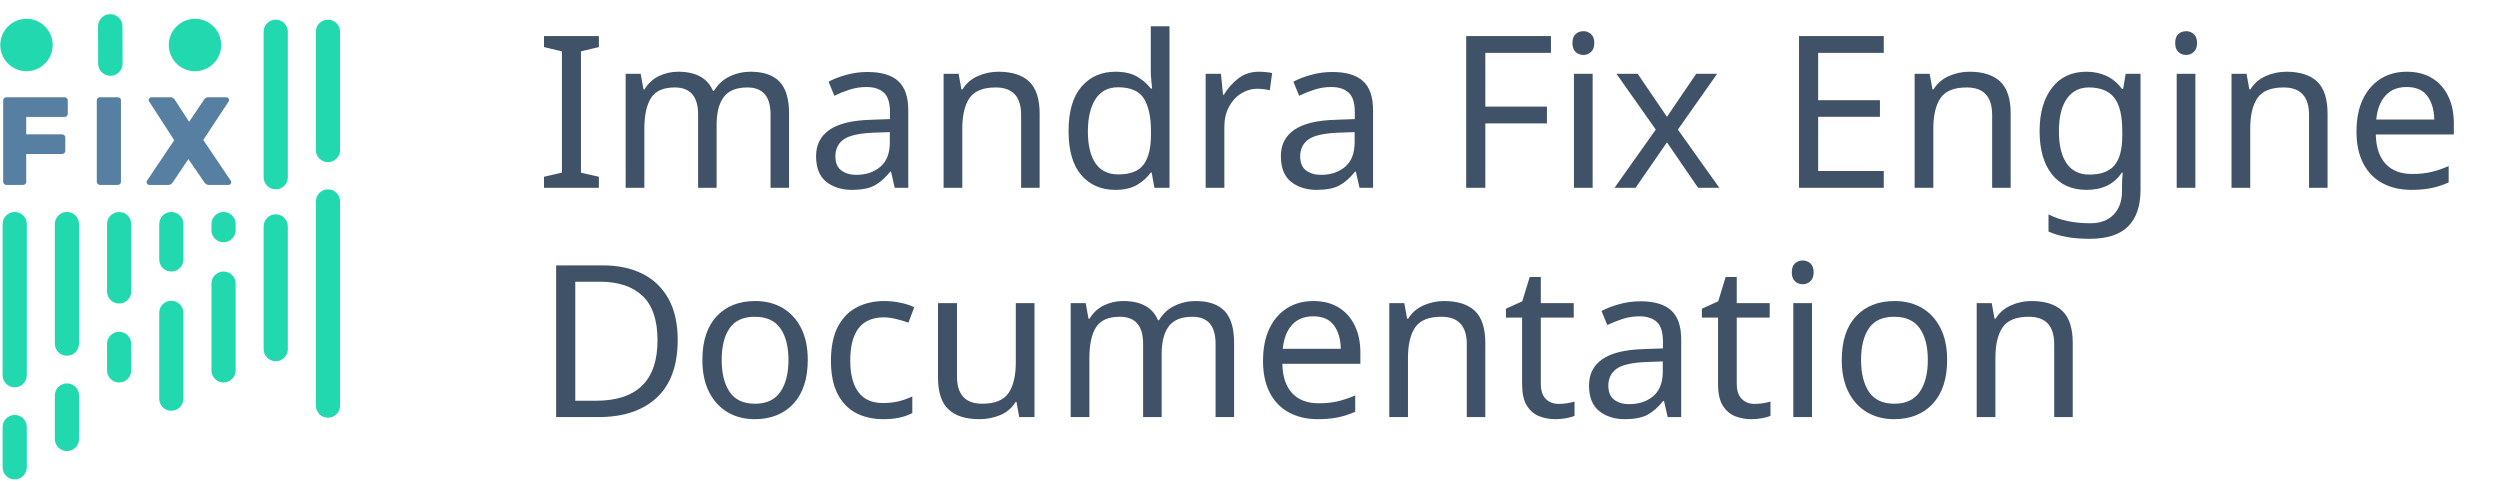
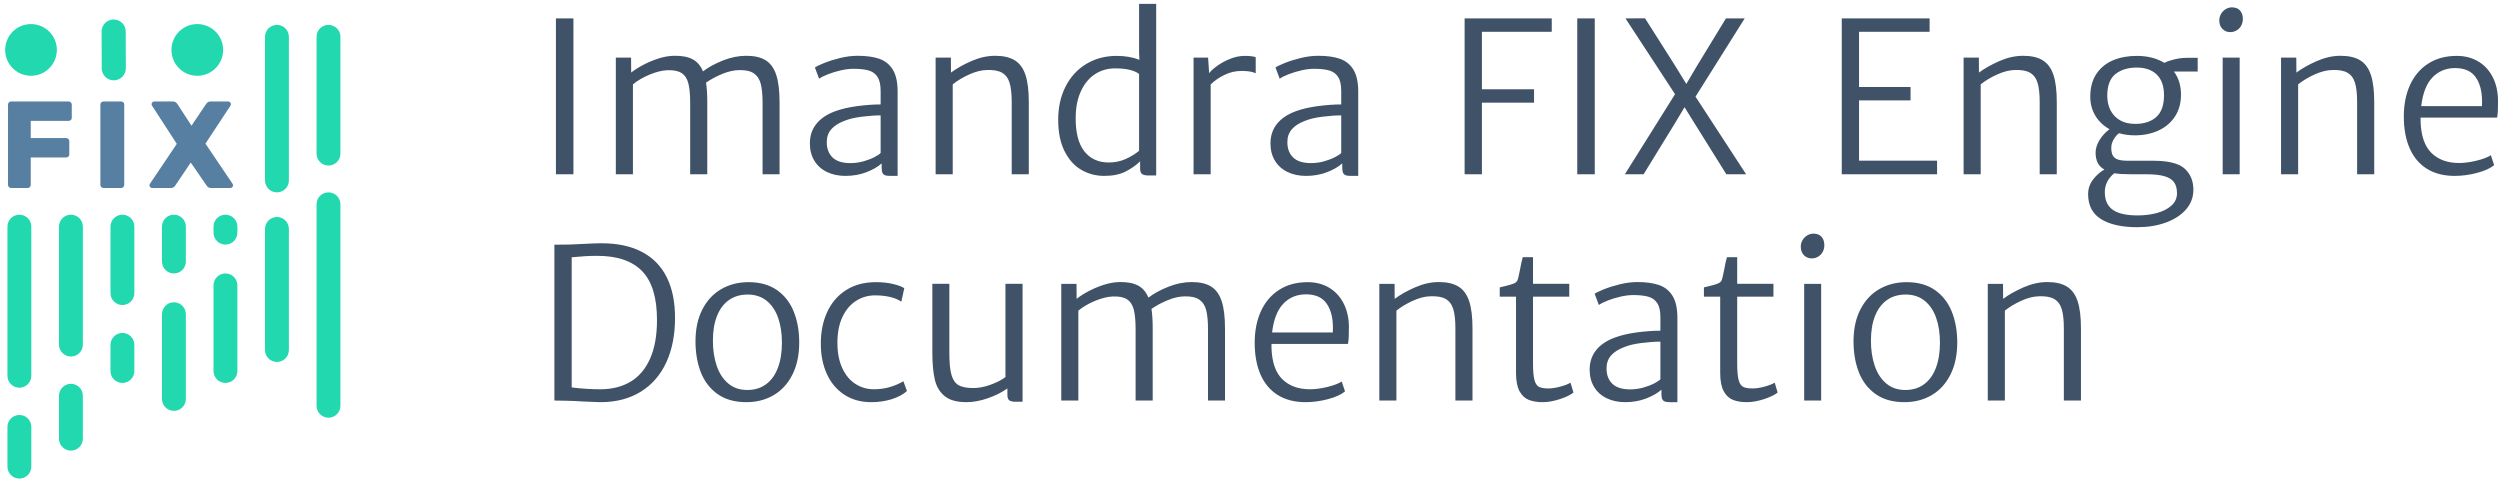
- <svg xmlns="http://www.w3.org/2000/svg" width="447px" height="86px" viewBox="0 0 447 86" version="1.1">
+ <svg xmlns="http://www.w3.org/2000/svg" width="453px" height="87px" viewBox="0 0 453 87" version="1.1">
  <defs />
  <g id="Page-1" stroke="none" stroke-width="1" fill="none" fill-rule="evenodd">
-     <g id="Group-2-Copy" transform="translate(-0.25, -4)">
-       <text id="Imandra-Fix-Engine-D" font-family="MerriweatherSans-Light, Merriweather Sans" font-size="38" font-weight="300" line-spacing="41" fill="#405267">
-         <tspan x="96" y="37.576">Imandra Fix Engine </tspan>
-         <tspan x="96" y="78.576">Documentation</tspan>
-       </text>
-       <g id="imandrafix" transform="translate(0, 6.5)">
+     <g id="Group-8">
+       <path d="M103.906,3.336 L103.906,31.576 L100.733,31.576 L100.733,3.336 L103.906,3.336 Z M135.227,10.108 C136.699,10.108 137.871,10.381 138.743,10.925 C139.615,11.469 140.252,12.35 140.654,13.569 C141.056,14.787 141.257,16.442 141.257,18.532 L141.257,31.576 L138.177,31.576 L138.177,18.681 C138.177,17.233 138.072,16.086 137.861,15.239 C137.651,14.391 137.237,13.748 136.618,13.309 C136,12.87 135.091,12.669 133.891,12.706 C132.963,12.718 131.958,12.947 130.875,13.393 C129.793,13.838 128.813,14.364 127.935,14.97 C128.083,15.947 128.157,17.104 128.157,18.439 L128.157,31.576 L125.059,31.576 L125.059,18.644 C125.059,17.147 124.95,15.972 124.734,15.118 C124.517,14.265 124.109,13.64 123.509,13.244 C122.909,12.848 122.04,12.675 120.902,12.725 C119.962,12.762 118.902,13.025 117.72,13.513 C116.539,14.002 115.528,14.592 114.687,15.285 L114.687,31.576 L111.588,31.576 L111.588,10.442 L114.353,10.442 L114.371,13.151 C114.94,12.694 115.654,12.236 116.514,11.778 C117.374,11.321 118.298,10.931 119.288,10.609 C120.278,10.288 121.23,10.121 122.146,10.108 C123.519,10.084 124.626,10.288 125.467,10.721 C126.308,11.154 126.945,11.89 127.378,12.929 C128.355,12.187 129.558,11.531 130.987,10.962 C132.416,10.393 133.829,10.108 135.227,10.108 Z M155.433,10.108 C156.991,10.108 158.293,10.291 159.338,10.656 C160.384,11.021 161.197,11.676 161.778,12.623 C162.36,13.569 162.65,14.895 162.65,16.603 L162.65,31.873 L161.389,31.873 C160.98,31.873 160.665,31.842 160.442,31.78 C160.22,31.718 160.05,31.582 159.932,31.372 C159.815,31.162 159.756,30.834 159.756,30.389 L159.756,29.609 C159.088,30.215 158.173,30.744 157.01,31.196 C155.847,31.647 154.573,31.873 153.188,31.873 C151.938,31.873 150.825,31.638 149.848,31.168 C148.87,30.698 148.11,30.018 147.565,29.127 C147.021,28.236 146.749,27.191 146.749,25.991 C146.749,24.618 147.136,23.443 147.909,22.466 C148.682,21.489 149.817,20.722 151.313,20.165 C152.452,19.744 153.787,19.432 155.321,19.228 C156.855,19.024 158.271,18.922 159.57,18.922 L159.57,16.473 C159.57,15.372 159.385,14.531 159.014,13.949 C158.643,13.368 158.108,12.975 157.409,12.771 C156.71,12.567 155.785,12.465 154.635,12.465 C153.954,12.465 153.203,12.558 152.38,12.743 C151.558,12.929 150.788,13.161 150.07,13.439 C149.353,13.717 148.802,13.993 148.419,14.265 L147.658,12.224 C147.967,12.013 148.536,11.741 149.365,11.407 C150.194,11.073 151.153,10.773 152.241,10.507 C153.33,10.241 154.394,10.108 155.433,10.108 Z M154.097,29.554 C154.913,29.554 155.705,29.445 156.472,29.229 C157.239,29.013 157.9,28.759 158.457,28.468 C159.014,28.178 159.385,27.927 159.57,27.717 L159.57,20.907 C158.593,20.907 157.458,20.988 156.166,21.148 C154.873,21.309 153.825,21.557 153.021,21.891 C151.944,22.299 151.14,22.815 150.608,23.44 C150.076,24.065 149.811,24.835 149.811,25.75 C149.811,26.925 150.16,27.853 150.859,28.533 C151.558,29.214 152.637,29.554 154.097,29.554 Z M172.299,10.442 L172.317,13.151 C173.332,12.397 174.566,11.701 176.019,11.064 C177.473,10.427 178.904,10.108 180.314,10.108 C181.811,10.108 183.002,10.384 183.886,10.934 C184.771,11.485 185.414,12.366 185.816,13.578 C186.218,14.79 186.419,16.429 186.419,18.495 L186.419,31.576 L183.32,31.576 L183.32,18.477 C183.32,17.017 183.194,15.867 182.94,15.025 C182.686,14.184 182.235,13.572 181.585,13.188 C180.936,12.805 180.011,12.638 178.812,12.688 C177.859,12.7 176.808,12.963 175.657,13.476 C174.507,13.989 173.499,14.592 172.633,15.285 L172.633,31.576 L169.534,31.576 L169.534,10.442 L172.299,10.442 Z M209.501,0.701 L209.501,31.799 L208.165,31.799 C207.621,31.799 207.222,31.718 206.968,31.558 C206.715,31.397 206.588,31.05 206.588,30.519 L206.588,29.238 C205.833,29.968 204.943,30.59 203.916,31.103 C202.889,31.616 201.615,31.873 200.094,31.873 C198.585,31.873 197.199,31.508 195.938,30.778 C194.676,30.048 193.661,28.92 192.895,27.392 C192.128,25.864 191.744,23.963 191.744,21.687 C191.744,19.448 192.186,17.453 193.071,15.703 C193.955,13.952 195.201,12.585 196.81,11.602 C198.418,10.619 200.267,10.127 202.357,10.127 C203.867,10.127 205.233,10.362 206.458,10.832 L206.402,9.57 L206.402,0.701 L209.501,0.701 Z M194.917,21.26 C194.88,23.956 195.39,25.994 196.448,27.374 C197.505,28.753 198.999,29.442 200.929,29.442 C202.03,29.442 203.05,29.229 203.99,28.802 C204.93,28.375 205.734,27.884 206.402,27.327 L206.402,13.411 C206.031,13.102 205.484,12.854 204.76,12.669 C204.037,12.483 203.137,12.391 202.061,12.391 C200.7,12.391 199.485,12.74 198.415,13.439 C197.345,14.138 196.497,15.158 195.873,16.5 C195.248,17.843 194.929,19.429 194.917,21.26 Z M225.532,10.127 C226.485,10.127 227.153,10.207 227.536,10.368 L227.536,13.281 C226.992,12.997 226.138,12.854 224.976,12.854 C223.862,12.854 222.811,13.102 221.821,13.597 C220.832,14.091 220.015,14.66 219.372,15.304 L219.372,31.576 L216.273,31.576 L216.273,10.442 L218.908,10.442 L219.094,13.263 C219.415,12.842 219.919,12.388 220.606,11.899 C221.292,11.41 222.072,10.993 222.944,10.646 C223.816,10.3 224.679,10.127 225.532,10.127 Z M238.892,10.108 C240.45,10.108 241.752,10.291 242.797,10.656 C243.843,11.021 244.656,11.676 245.237,12.623 C245.819,13.569 246.109,14.895 246.109,16.603 L246.109,31.873 L244.848,31.873 C244.439,31.873 244.124,31.842 243.901,31.78 C243.679,31.718 243.509,31.582 243.391,31.372 C243.274,31.162 243.215,30.834 243.215,30.389 L243.215,29.609 C242.547,30.215 241.632,30.744 240.469,31.196 C239.306,31.647 238.032,31.873 236.646,31.873 C235.397,31.873 234.284,31.638 233.307,31.168 C232.329,30.698 231.569,30.018 231.024,29.127 C230.48,28.236 230.208,27.191 230.208,25.991 C230.208,24.618 230.595,23.443 231.368,22.466 C232.141,21.489 233.276,20.722 234.772,20.165 C235.91,19.744 237.246,19.432 238.78,19.228 C240.314,19.024 241.73,18.922 243.029,18.922 L243.029,16.473 C243.029,15.372 242.844,14.531 242.473,13.949 C242.102,13.368 241.567,12.975 240.868,12.771 C240.169,12.567 239.244,12.465 238.094,12.465 C237.413,12.465 236.662,12.558 235.839,12.743 C235.017,12.929 234.247,13.161 233.529,13.439 C232.812,13.717 232.261,13.993 231.878,14.265 L231.117,12.224 C231.426,12.013 231.995,11.741 232.824,11.407 C233.653,11.073 234.612,10.773 235.7,10.507 C236.789,10.241 237.853,10.108 238.892,10.108 Z M237.556,29.554 C238.372,29.554 239.164,29.445 239.931,29.229 C240.698,29.013 241.359,28.759 241.916,28.468 C242.473,28.178 242.844,27.927 243.029,27.717 L243.029,20.907 C242.052,20.907 240.917,20.988 239.625,21.148 C238.332,21.309 237.284,21.557 236.479,21.891 C235.403,22.299 234.599,22.815 234.067,23.44 C233.535,24.065 233.27,24.835 233.27,25.75 C233.27,26.925 233.619,27.853 234.318,28.533 C235.017,29.214 236.096,29.554 237.556,29.554 Z M281.178,3.336 L281.178,5.767 L268.523,5.767 L268.523,16.176 L277.968,16.176 L277.968,18.606 L268.523,18.606 L268.523,31.576 L265.388,31.576 L265.388,3.336 L281.178,3.336 Z M288.971,3.336 L288.971,31.576 L285.798,31.576 L285.798,3.336 L288.971,3.336 Z M316.395,31.576 L312.813,31.576 L306.987,22.243 L305.243,19.423 L303.555,22.243 L297.821,31.576 L294.426,31.576 L303.518,17.066 L294.537,3.336 L298.081,3.317 L303.555,11.945 L305.559,15.211 L307.488,11.945 L312.739,3.336 L316.135,3.336 L307.229,17.512 L316.395,31.576 Z M349.645,3.336 L349.645,5.767 L336.86,5.767 L336.86,15.768 L346.193,15.768 L346.193,18.198 L336.86,18.198 L336.86,29.108 L350.999,29.108 L350.999,31.576 L333.725,31.576 L333.725,3.336 L349.645,3.336 Z M358.569,10.442 L358.588,13.151 C359.602,12.397 360.836,11.701 362.29,11.064 C363.743,10.427 365.175,10.108 366.585,10.108 C368.082,10.108 369.272,10.384 370.157,10.934 C371.041,11.485 371.684,12.366 372.086,13.578 C372.488,14.79 372.689,16.429 372.689,18.495 L372.689,31.576 L369.591,31.576 L369.591,18.477 C369.591,17.017 369.464,15.867 369.21,15.025 C368.957,14.184 368.505,13.572 367.856,13.188 C367.207,12.805 366.282,12.638 365.082,12.688 C364.13,12.7 363.078,12.963 361.928,13.476 C360.777,13.989 359.769,14.592 358.903,15.285 L358.903,31.576 L355.805,31.576 L355.805,10.442 L358.569,10.442 Z M398.221,12.966 L393.916,12.966 C394.77,14.116 395.196,15.508 395.196,17.141 C395.196,18.687 394.828,20.017 394.092,21.13 C393.356,22.243 392.354,23.087 391.086,23.663 C389.819,24.238 388.399,24.525 386.828,24.525 C385.814,24.525 384.861,24.396 383.971,24.136 C383.587,24.42 383.256,24.807 382.978,25.295 C382.7,25.784 382.561,26.276 382.561,26.771 C382.561,27.377 382.656,27.85 382.848,28.19 C383.04,28.53 383.352,28.771 383.785,28.914 C384.218,29.056 384.818,29.127 385.585,29.127 L390.168,29.127 C392.939,29.127 394.844,29.609 395.883,30.574 C396.922,31.539 397.441,32.807 397.441,34.378 C397.441,35.739 396.993,36.932 396.096,37.959 C395.199,38.986 393.978,39.777 392.432,40.334 C390.885,40.891 389.172,41.169 387.292,41.169 C384.484,41.169 382.295,40.683 380.724,39.712 C379.153,38.741 378.367,37.229 378.367,35.176 C378.367,34.199 378.664,33.32 379.258,32.541 C379.852,31.762 380.538,31.156 381.317,30.723 C380.724,30.389 380.309,29.962 380.074,29.442 C379.839,28.923 379.722,28.329 379.722,27.661 C379.722,26.931 379.954,26.18 380.417,25.407 C380.881,24.634 381.491,23.969 382.245,23.412 C381.157,22.806 380.303,21.996 379.685,20.981 C379.066,19.967 378.757,18.811 378.757,17.512 C378.757,15.867 379.128,14.49 379.87,13.383 C380.612,12.276 381.617,11.457 382.885,10.925 C384.153,10.393 385.585,10.127 387.181,10.127 C389.135,10.127 390.799,10.548 392.172,11.389 C392.654,11.141 393.273,10.928 394.027,10.749 C394.782,10.569 395.518,10.479 396.235,10.479 L398.221,10.479 L398.221,12.966 Z M386.884,22.447 C388.517,22.447 389.797,22.03 390.725,21.195 C391.652,20.36 392.116,19.046 392.116,17.252 C392.116,15.607 391.68,14.361 390.808,13.513 C389.936,12.666 388.721,12.242 387.162,12.242 C385.591,12.242 384.311,12.635 383.321,13.42 C382.332,14.206 381.837,15.52 381.837,17.363 C381.837,18.34 382.032,19.213 382.421,19.979 C382.811,20.746 383.383,21.349 384.138,21.789 C384.892,22.228 385.808,22.447 386.884,22.447 Z M386.049,31.576 C384.824,31.576 383.841,31.514 383.099,31.391 C381.961,32.343 381.392,33.481 381.392,34.805 C381.392,36.277 381.877,37.35 382.848,38.024 C383.819,38.698 385.319,39.035 387.348,39.035 C388.609,39.035 389.781,38.887 390.864,38.59 C391.946,38.293 392.818,37.841 393.48,37.235 C394.142,36.629 394.473,35.893 394.473,35.027 C394.473,34.199 394.296,33.534 393.944,33.033 C393.591,32.532 393.01,32.164 392.2,31.929 C391.389,31.694 390.292,31.576 388.906,31.576 L386.049,31.576 Z M405.828,10.442 L405.828,31.576 L402.748,31.576 L402.748,10.442 L405.828,10.442 Z M402.136,3.707 C402.136,3.262 402.244,2.86 402.46,2.501 C402.677,2.142 402.961,1.858 403.314,1.647 C403.667,1.437 404.035,1.332 404.418,1.332 C405.061,1.332 405.553,1.524 405.893,1.907 C406.233,2.291 406.403,2.798 406.403,3.429 C406.403,3.899 406.298,4.316 406.088,4.681 C405.878,5.046 405.596,5.327 405.244,5.525 C404.891,5.723 404.517,5.822 404.121,5.822 C403.564,5.822 403.094,5.631 402.711,5.247 C402.327,4.864 402.136,4.35 402.136,3.707 Z M416.089,10.442 L416.107,13.151 C417.122,12.397 418.356,11.701 419.809,11.064 C421.263,10.427 422.694,10.108 424.104,10.108 C425.601,10.108 426.792,10.384 427.676,10.934 C428.561,11.485 429.204,12.366 429.606,13.578 C430.008,14.79 430.209,16.429 430.209,18.495 L430.209,31.576 L427.11,31.576 L427.11,18.477 C427.11,17.017 426.984,15.867 426.73,15.025 C426.476,14.184 426.025,13.572 425.375,13.188 C424.726,12.805 423.801,12.638 422.602,12.688 C421.649,12.7 420.598,12.963 419.447,13.476 C418.297,13.989 417.289,14.592 416.423,15.285 L416.423,31.576 L413.324,31.576 L413.324,10.442 L416.089,10.442 Z M438.614,21.315 L438.614,22.058 C438.701,24.643 439.363,26.535 440.6,27.735 C441.837,28.935 443.5,29.535 445.591,29.535 C446.543,29.535 447.601,29.393 448.764,29.108 C449.926,28.824 450.786,28.496 451.343,28.125 L451.937,29.925 C451.256,30.494 450.229,30.961 448.856,31.326 C447.483,31.691 446.129,31.873 444.793,31.873 C442.826,31.873 441.153,31.446 439.774,30.593 C438.395,29.739 437.349,28.505 436.638,26.891 C435.927,25.277 435.571,23.344 435.571,21.093 C435.571,18.94 435.949,17.039 436.703,15.387 C437.458,13.736 438.555,12.446 439.997,11.519 C441.438,10.591 443.16,10.127 445.164,10.127 C446.624,10.127 447.91,10.455 449.023,11.11 C450.137,11.766 451.009,12.694 451.64,13.894 C452.271,15.093 452.604,16.485 452.642,18.068 C452.642,18.91 452.632,19.562 452.614,20.026 C452.595,20.49 452.549,20.92 452.475,21.315 L438.614,21.315 Z M444.867,12.335 C443.21,12.335 441.84,12.901 440.757,14.033 C439.675,15.165 438.998,16.899 438.726,19.237 L449.729,19.237 C449.741,19.052 449.747,18.767 449.747,18.384 C449.747,16.528 449.357,15.056 448.578,13.968 C447.799,12.879 446.562,12.335 444.867,12.335 Z M100.455,44.336 C101.779,44.336 102.521,44.33 102.682,44.317 C103.201,44.317 104.129,44.28 105.465,44.206 C107.197,44.119 108.359,44.076 108.953,44.076 C111.91,44.076 114.383,44.608 116.375,45.672 C118.367,46.736 119.857,48.279 120.847,50.301 C121.836,52.324 122.325,54.77 122.312,57.64 C122.312,60.707 121.784,63.385 120.726,65.674 C119.668,67.962 118.122,69.734 116.087,70.99 C114.053,72.245 111.619,72.873 108.786,72.873 C108.316,72.873 107.339,72.836 105.854,72.762 C104.618,72.675 103.504,72.626 102.515,72.613 C102.02,72.589 101.333,72.576 100.455,72.576 L100.455,44.336 Z M108.972,70.535 C111.013,70.51 112.788,70.043 114.297,69.134 C115.806,68.225 116.975,66.837 117.804,64.969 C118.632,63.101 119.047,60.769 119.047,57.974 C119.047,53.941 118.153,50.997 116.366,49.142 C114.578,47.286 111.86,46.358 108.211,46.358 C106.838,46.358 105.298,46.445 103.591,46.618 L103.591,70.201 C104.308,70.3 105.183,70.384 106.216,70.452 C107.249,70.52 108.168,70.548 108.972,70.535 Z M126.023,61.852 C126.023,59.613 126.438,57.686 127.267,56.072 C128.095,54.458 129.236,53.23 130.69,52.389 C132.143,51.548 133.792,51.127 135.635,51.127 C137.713,51.127 139.438,51.612 140.812,52.583 C142.185,53.555 143.196,54.863 143.845,56.508 C144.495,58.153 144.819,60.002 144.819,62.056 C144.819,64.295 144.411,66.23 143.595,67.863 C142.778,69.496 141.646,70.739 140.199,71.593 C138.752,72.446 137.101,72.873 135.245,72.873 C133.13,72.873 131.383,72.378 130.003,71.389 C128.624,70.399 127.616,69.079 126.979,67.427 C126.342,65.776 126.023,63.917 126.023,61.852 Z M141.684,62.093 C141.684,60.423 141.458,58.932 141.006,57.621 C140.555,56.31 139.862,55.274 138.928,54.513 C137.994,53.752 136.841,53.372 135.468,53.372 C134.157,53.372 133.031,53.703 132.091,54.365 C131.151,55.027 130.43,55.982 129.929,57.231 C129.428,58.481 129.178,59.978 129.178,61.722 C129.178,63.392 129.403,64.901 129.855,66.249 C130.306,67.597 130.999,68.67 131.933,69.468 C132.867,70.266 134.027,70.665 135.412,70.665 C136.736,70.665 137.868,70.319 138.808,69.626 C139.748,68.933 140.462,67.944 140.951,66.657 C141.439,65.371 141.684,63.849 141.684,62.093 Z M158.717,51.127 C159.867,51.127 160.906,51.238 161.834,51.461 C162.762,51.684 163.436,51.937 163.856,52.222 L163.318,54.671 C162.811,54.3 162.143,54.015 161.314,53.817 C160.486,53.619 159.564,53.521 158.55,53.521 C157.325,53.521 156.196,53.842 155.164,54.485 C154.131,55.129 153.302,56.093 152.677,57.38 C152.053,58.666 151.74,60.237 151.74,62.093 C151.74,63.911 152.037,65.454 152.631,66.722 C153.225,67.99 154.022,68.943 155.024,69.58 C156.026,70.217 157.133,70.535 158.346,70.535 C159.447,70.535 160.47,70.384 161.417,70.081 C162.363,69.778 163.12,69.44 163.689,69.069 L164.339,70.851 C163.671,71.469 162.759,71.961 161.602,72.326 C160.445,72.691 159.205,72.873 157.882,72.873 C155.989,72.873 154.353,72.418 152.974,71.509 C151.595,70.6 150.543,69.348 149.82,67.752 C149.096,66.156 148.734,64.344 148.734,62.315 C148.722,60.163 149.105,58.24 149.885,56.545 C150.664,54.85 151.805,53.524 153.308,52.565 C154.811,51.606 156.614,51.127 158.717,51.127 Z M185.287,51.424 L185.287,72.799 L184.1,72.799 C183.543,72.799 183.144,72.718 182.903,72.558 C182.662,72.397 182.541,72.057 182.541,71.537 L182.541,70.387 C181.527,71.104 180.339,71.698 178.979,72.168 C177.618,72.638 176.338,72.873 175.138,72.873 C173.394,72.873 172.073,72.508 171.176,71.778 C170.279,71.048 169.683,70.047 169.386,68.772 C169.089,67.498 168.94,65.853 168.94,63.837 L168.94,51.424 L172.021,51.424 L172.021,63.967 C172.021,65.736 172.153,67.069 172.419,67.965 C172.685,68.862 173.121,69.478 173.728,69.812 C174.334,70.146 175.212,70.312 176.362,70.312 C177.364,70.312 178.419,70.108 179.526,69.7 C180.633,69.292 181.521,68.834 182.188,68.327 L182.188,51.424 L185.287,51.424 Z M215.939,51.108 C217.411,51.108 218.583,51.381 219.456,51.925 C220.328,52.469 220.965,53.35 221.367,54.569 C221.769,55.787 221.97,57.442 221.97,59.532 L221.97,72.576 L218.89,72.576 L218.89,59.681 C218.89,58.233 218.785,57.086 218.574,56.239 C218.364,55.391 217.95,54.748 217.331,54.309 C216.713,53.87 215.803,53.669 214.604,53.706 C213.676,53.718 212.671,53.947 211.588,54.393 C210.506,54.838 209.526,55.364 208.647,55.97 C208.796,56.947 208.87,58.104 208.87,59.439 L208.87,72.576 L205.771,72.576 L205.771,59.644 C205.771,58.147 205.663,56.972 205.447,56.118 C205.23,55.265 204.822,54.64 204.222,54.244 C203.622,53.848 202.753,53.675 201.615,53.725 C200.675,53.762 199.614,54.025 198.433,54.513 C197.252,55.002 196.241,55.592 195.399,56.285 L195.399,72.576 L192.301,72.576 L192.301,51.442 L195.065,51.442 L195.084,54.151 C195.653,53.694 196.367,53.236 197.227,52.778 C198.087,52.321 199.011,51.931 200.001,51.609 C200.991,51.288 201.943,51.121 202.858,51.108 C204.231,51.084 205.339,51.288 206.18,51.721 C207.021,52.154 207.658,52.89 208.091,53.929 C209.068,53.187 210.271,52.531 211.7,51.962 C213.128,51.393 214.542,51.108 215.939,51.108 Z M230.394,62.315 L230.394,63.058 C230.48,65.643 231.142,67.535 232.379,68.735 C233.616,69.935 235.28,70.535 237.37,70.535 C238.323,70.535 239.38,70.393 240.543,70.108 C241.706,69.824 242.565,69.496 243.122,69.125 L243.716,70.925 C243.035,71.494 242.009,71.961 240.636,72.326 C239.263,72.691 237.908,72.873 236.572,72.873 C234.605,72.873 232.932,72.446 231.553,71.593 C230.174,70.739 229.129,69.505 228.417,67.891 C227.706,66.277 227.351,64.344 227.351,62.093 C227.351,59.94 227.728,58.039 228.482,56.387 C229.237,54.736 230.335,53.446 231.776,52.519 C233.217,51.591 234.939,51.127 236.943,51.127 C238.403,51.127 239.689,51.455 240.803,52.11 C241.916,52.766 242.788,53.694 243.419,54.894 C244.05,56.093 244.384,57.485 244.421,59.068 C244.421,59.91 244.412,60.562 244.393,61.026 C244.375,61.49 244.328,61.92 244.254,62.315 L230.394,62.315 Z M236.646,53.335 C234.989,53.335 233.619,53.901 232.537,55.033 C231.454,56.165 230.777,57.899 230.505,60.237 L241.508,60.237 C241.52,60.052 241.526,59.767 241.526,59.384 C241.526,57.528 241.137,56.056 240.357,54.968 C239.578,53.879 238.341,53.335 236.646,53.335 Z M252.696,51.442 L252.715,54.151 C253.729,53.397 254.963,52.701 256.417,52.064 C257.87,51.427 259.302,51.108 260.712,51.108 C262.209,51.108 263.399,51.384 264.284,51.934 C265.168,52.485 265.811,53.366 266.213,54.578 C266.615,55.79 266.816,57.429 266.816,59.495 L266.816,72.576 L263.718,72.576 L263.718,59.477 C263.718,58.017 263.591,56.867 263.337,56.025 C263.084,55.184 262.632,54.572 261.983,54.188 C261.333,53.805 260.409,53.638 259.209,53.688 C258.257,53.7 257.205,53.963 256.055,54.476 C254.904,54.989 253.896,55.592 253.03,56.285 L253.03,72.576 L249.932,72.576 L249.932,51.442 L252.696,51.442 Z M274.702,53.762 L271.752,53.762 L271.752,52.073 C271.962,52.011 272.321,51.925 272.828,51.813 C273.496,51.653 273.997,51.501 274.331,51.359 C274.665,51.217 274.888,51.003 274.999,50.719 C275.073,50.521 275.203,49.958 275.389,49.03 C275.587,47.929 275.766,47.119 275.927,46.6 L277.782,46.6 L277.782,51.424 L284.351,51.424 L284.351,53.762 L277.782,53.762 L277.782,65.822 C277.782,67.208 277.869,68.219 278.042,68.856 C278.215,69.493 278.49,69.907 278.868,70.099 C279.245,70.291 279.823,70.387 280.603,70.387 C281.221,70.387 281.948,70.272 282.783,70.043 C283.618,69.815 284.215,69.576 284.573,69.329 L285.111,71.129 C284.555,71.574 283.72,71.976 282.606,72.335 C281.493,72.694 280.466,72.873 279.526,72.873 C278.549,72.873 277.711,72.734 277.012,72.456 C276.313,72.177 275.754,71.652 275.333,70.878 C274.912,70.105 274.702,69.001 274.702,67.566 L274.702,53.762 Z M296.727,51.108 C298.285,51.108 299.587,51.291 300.632,51.656 C301.678,52.021 302.491,52.676 303.072,53.623 C303.654,54.569 303.944,55.895 303.944,57.603 L303.944,72.873 L302.683,72.873 C302.274,72.873 301.959,72.842 301.736,72.78 C301.514,72.718 301.344,72.582 301.226,72.372 C301.109,72.162 301.05,71.834 301.05,71.389 L301.05,70.609 C300.382,71.215 299.466,71.744 298.304,72.196 C297.141,72.647 295.867,72.873 294.481,72.873 C293.232,72.873 292.119,72.638 291.142,72.168 C290.164,71.698 289.404,71.018 288.859,70.127 C288.315,69.236 288.043,68.191 288.043,66.991 C288.043,65.618 288.43,64.443 289.203,63.466 C289.976,62.489 291.111,61.722 292.607,61.165 C293.745,60.744 295.081,60.432 296.615,60.228 C298.149,60.024 299.565,59.922 300.864,59.922 L300.864,57.473 C300.864,56.372 300.679,55.531 300.308,54.949 C299.937,54.368 299.402,53.975 298.703,53.771 C298.004,53.567 297.079,53.465 295.929,53.465 C295.248,53.465 294.497,53.558 293.674,53.743 C292.852,53.929 292.082,54.161 291.364,54.439 C290.647,54.717 290.096,54.993 289.713,55.265 L288.952,53.224 C289.261,53.013 289.83,52.741 290.659,52.407 C291.488,52.073 292.447,51.773 293.535,51.507 C294.624,51.241 295.687,51.108 296.727,51.108 Z M295.391,70.554 C296.207,70.554 296.999,70.445 297.766,70.229 C298.533,70.013 299.194,69.759 299.751,69.468 C300.308,69.178 300.679,68.927 300.864,68.717 L300.864,61.907 C299.887,61.907 298.752,61.988 297.459,62.148 C296.167,62.309 295.118,62.557 294.314,62.891 C293.238,63.299 292.434,63.815 291.902,64.44 C291.37,65.065 291.104,65.835 291.104,66.75 C291.104,67.925 291.454,68.853 292.153,69.533 C292.852,70.214 293.931,70.554 295.391,70.554 Z M311.7,53.762 L308.75,53.762 L308.75,52.073 C308.96,52.011 309.319,51.925 309.826,51.813 C310.494,51.653 310.995,51.501 311.329,51.359 C311.663,51.217 311.886,51.003 311.997,50.719 C312.071,50.521 312.201,49.958 312.387,49.03 C312.585,47.929 312.764,47.119 312.925,46.6 L314.78,46.6 L314.78,51.424 L321.349,51.424 L321.349,53.762 L314.78,53.762 L314.78,65.822 C314.78,67.208 314.867,68.219 315.04,68.856 C315.213,69.493 315.488,69.907 315.866,70.099 C316.243,70.291 316.821,70.387 317.601,70.387 C318.219,70.387 318.946,70.272 319.781,70.043 C320.616,69.815 321.213,69.576 321.571,69.329 L322.109,71.129 C321.553,71.574 320.718,71.976 319.604,72.335 C318.491,72.694 317.465,72.873 316.524,72.873 C315.547,72.873 314.709,72.734 314.01,72.456 C313.311,72.177 312.752,71.652 312.331,70.878 C311.91,70.105 311.7,69.001 311.7,67.566 L311.7,53.762 Z M329.995,51.442 L329.995,72.576 L326.915,72.576 L326.915,51.442 L329.995,51.442 Z M326.303,44.707 C326.303,44.262 326.411,43.86 326.627,43.501 C326.844,43.142 327.128,42.858 327.481,42.647 C327.833,42.437 328.201,42.332 328.585,42.332 C329.228,42.332 329.72,42.524 330.06,42.907 C330.4,43.291 330.57,43.798 330.57,44.429 C330.57,44.899 330.465,45.316 330.255,45.681 C330.045,46.046 329.763,46.327 329.411,46.525 C329.058,46.723 328.684,46.822 328.288,46.822 C327.731,46.822 327.261,46.631 326.878,46.247 C326.494,45.864 326.303,45.35 326.303,44.707 Z M335.858,61.852 C335.858,59.613 336.273,57.686 337.102,56.072 C337.93,54.458 339.071,53.23 340.525,52.389 C341.978,51.548 343.627,51.127 345.47,51.127 C347.548,51.127 349.273,51.612 350.646,52.583 C352.02,53.555 353.031,54.863 353.68,56.508 C354.33,58.153 354.654,60.002 354.654,62.056 C354.654,64.295 354.246,66.23 353.43,67.863 C352.613,69.496 351.481,70.739 350.034,71.593 C348.587,72.446 346.936,72.873 345.08,72.873 C342.965,72.873 341.218,72.378 339.838,71.389 C338.459,70.399 337.451,69.079 336.814,67.427 C336.177,65.776 335.858,63.917 335.858,61.852 Z M351.519,62.093 C351.519,60.423 351.293,58.932 350.841,57.621 C350.39,56.31 349.697,55.274 348.763,54.513 C347.829,53.752 346.676,53.372 345.303,53.372 C343.992,53.372 342.866,53.703 341.926,54.365 C340.986,55.027 340.265,55.982 339.764,57.231 C339.263,58.481 339.013,59.978 339.013,61.722 C339.013,63.392 339.238,64.901 339.69,66.249 C340.141,67.597 340.834,68.67 341.768,69.468 C342.702,70.266 343.862,70.665 345.247,70.665 C346.571,70.665 347.702,70.319 348.643,69.626 C349.583,68.933 350.297,67.944 350.786,66.657 C351.274,65.371 351.519,63.849 351.519,62.093 Z M362.948,51.442 L362.967,54.151 C363.981,53.397 365.215,52.701 366.668,52.064 C368.122,51.427 369.554,51.108 370.964,51.108 C372.461,51.108 373.651,51.384 374.536,51.934 C375.42,52.485 376.063,53.366 376.465,54.578 C376.867,55.79 377.068,57.429 377.068,59.495 L377.068,72.576 L373.97,72.576 L373.97,59.477 C373.97,58.017 373.843,56.867 373.589,56.025 C373.336,55.184 372.884,54.572 372.235,54.188 C371.585,53.805 370.661,53.638 369.461,53.688 C368.508,53.7 367.457,53.963 366.307,54.476 C365.156,54.989 364.148,55.592 363.282,56.285 L363.282,72.576 L360.184,72.576 L360.184,51.442 L362.948,51.442 Z" id="Imandra-FIX-Engine-D" fill="#405267" />
+       <g id="imandrafix" transform="translate(0.632812, 3.5)">
        <g id="Group">
          <rect id="Rectangle-path" fill="#21D8AF" fill-rule="nonzero" x="0.717" y="71.694" width="4.325" height="11.523" rx="2.162" />
          <rect id="Rectangle-path" fill="#21D8AF" fill-rule="nonzero" x="28.719" y="51.273" width="4.325" height="19.674" rx="2.162" />
          <rect id="Rectangle-path" fill="#21D8AF" fill-rule="nonzero" x="10.056" y="66.05" width="4.325" height="12.102" rx="2.162" />
          <rect id="Rectangle-path" fill="#21D8AF" fill-rule="nonzero" x="19.387" y="56.829" width="4.325" height="9.06" rx="2.162" />
          <rect id="Rectangle-path" fill="#21D8AF" fill-rule="nonzero" x="47.388" y="35.821" width="4.325" height="26.264" rx="2.162" />
          <rect id="Rectangle-path" fill="#21D8AF" fill-rule="nonzero" x="56.727" y="31.357" width="4.325" height="40.829" rx="2.162" />
          <rect id="Rectangle-path" fill="#21D8AF" fill-rule="nonzero" x="38.057" y="46.046" width="4.325" height="19.843" rx="2.162" />
          <rect id="Rectangle-path" fill="#21D8AF" fill-rule="nonzero" x="0.717" y="35.403" width="4.325" height="31.351" rx="2.162" />
          <rect id="Rectangle-path" fill="#21D8AF" fill-rule="nonzero" x="28.719" y="35.403" width="4.325" height="10.643" rx="2.162" />
          <rect id="Rectangle-path" fill="#21D8AF" fill-rule="nonzero" x="38.057" y="35.403" width="4.325" height="5.417" rx="2.162" />
          <rect id="Rectangle-path" fill="#21D8AF" fill-rule="nonzero" x="10.056" y="35.403" width="4.325" height="25.7" rx="2.162" />
          <rect id="Rectangle-path" fill="#21D8AF" fill-rule="nonzero" x="19.387" y="35.403" width="4.325" height="16.368" rx="2.162" />
          <rect id="Rectangle-path" fill="#21D8AF" fill-rule="nonzero" x="47.388" y="1.01" width="4.325" height="30.347" rx="2.162" />
          <rect id="Rectangle-path" fill="#21D8AF" fill-rule="nonzero" x="56.727" y="1.01" width="4.325" height="25.487" rx="2.162" />
          <path d="M35.118,10.231 C37.705,10.231 39.802,8.134 39.802,5.547 C39.802,2.96 37.705,0.863 35.118,0.863 C32.531,0.863 30.434,2.96 30.434,5.547 C30.434,8.134 32.531,10.231 35.118,10.231" id="Shape" fill="#21D8AF" />
          <path d="M4.986,10.231 C7.573,10.231 9.67,8.134 9.67,5.547 C9.67,2.96 7.573,0.863 4.986,0.863 C2.399,0.863 0.302,2.96 0.302,5.547 C0.302,8.134 2.399,10.231 4.986,10.231" id="Shape-Copy" fill="#21D8AF" />
          <rect id="Rectangle-path" fill="#21D8AF" fill-rule="nonzero" transform="translate(19.97293, 5.544048) rotate(-0.19) translate(-19.97293, -5.544048) " x="17.789" y="0.032" width="4.369" height="11.025" rx="2.184" />
          <path d="M0.987,30.395 C0.875,30.283 0.819,30.153 0.819,30.004 L0.819,15.472 C0.819,15.307 0.871,15.169 0.975,15.057 C1.08,14.945 1.214,14.89 1.378,14.89 L11.79,14.89 C11.954,14.89 12.093,14.945 12.205,15.057 C12.316,15.169 12.372,15.307 12.372,15.472 L12.372,17.845 C12.372,18.009 12.316,18.144 12.205,18.248 C12.093,18.353 11.954,18.405 11.79,18.405 L4.939,18.405 L4.939,21.517 L11.342,21.517 C11.507,21.517 11.645,21.573 11.757,21.685 C11.869,21.797 11.925,21.935 11.925,22.099 L11.925,24.473 C11.925,24.637 11.869,24.772 11.757,24.876 C11.645,24.98 11.507,25.033 11.342,25.033 L4.939,25.033 L4.939,30.004 C4.939,30.153 4.886,30.283 4.782,30.395 C4.677,30.507 4.543,30.563 4.379,30.563 L1.378,30.563 C1.229,30.563 1.098,30.507 0.987,30.395 Z M17.723,30.395 C17.611,30.283 17.555,30.153 17.555,30.004 L17.555,15.449 C17.555,15.285 17.611,15.151 17.723,15.046 C17.834,14.942 17.965,14.89 18.114,14.89 L21.316,14.89 C21.481,14.89 21.615,14.942 21.719,15.046 C21.824,15.151 21.876,15.285 21.876,15.449 L21.876,30.004 C21.876,30.153 21.824,30.283 21.719,30.395 C21.615,30.507 21.481,30.563 21.316,30.563 L18.114,30.563 C17.965,30.563 17.834,30.507 17.723,30.395 Z M26.599,30.418 C26.502,30.321 26.454,30.213 26.454,30.093 C26.454,30.004 26.476,29.914 26.521,29.824 L31.402,22.57 L26.902,15.628 C26.857,15.539 26.834,15.449 26.834,15.36 C26.834,15.24 26.883,15.132 26.98,15.035 C27.077,14.938 27.185,14.89 27.305,14.89 L30.73,14.89 C31.059,14.89 31.328,15.054 31.536,15.382 L34.067,19.278 L36.686,15.382 C36.895,15.054 37.157,14.89 37.47,14.89 L40.739,14.89 C40.859,14.89 40.967,14.938 41.064,15.035 C41.161,15.132 41.209,15.24 41.209,15.36 C41.209,15.449 41.187,15.539 41.142,15.628 L36.597,22.525 L41.523,29.824 C41.568,29.914 41.59,30.004 41.59,30.093 C41.59,30.213 41.542,30.321 41.445,30.418 C41.348,30.515 41.239,30.563 41.12,30.563 L37.582,30.563 C37.254,30.563 36.992,30.414 36.798,30.116 L33.932,25.951 L31.133,30.116 C30.939,30.414 30.678,30.563 30.35,30.563 L26.924,30.563 C26.804,30.563 26.696,30.515 26.599,30.418 Z" id="FIX" fill="#577FA1" />
        </g>
      </g>
    </g>
  </g>
</svg>
